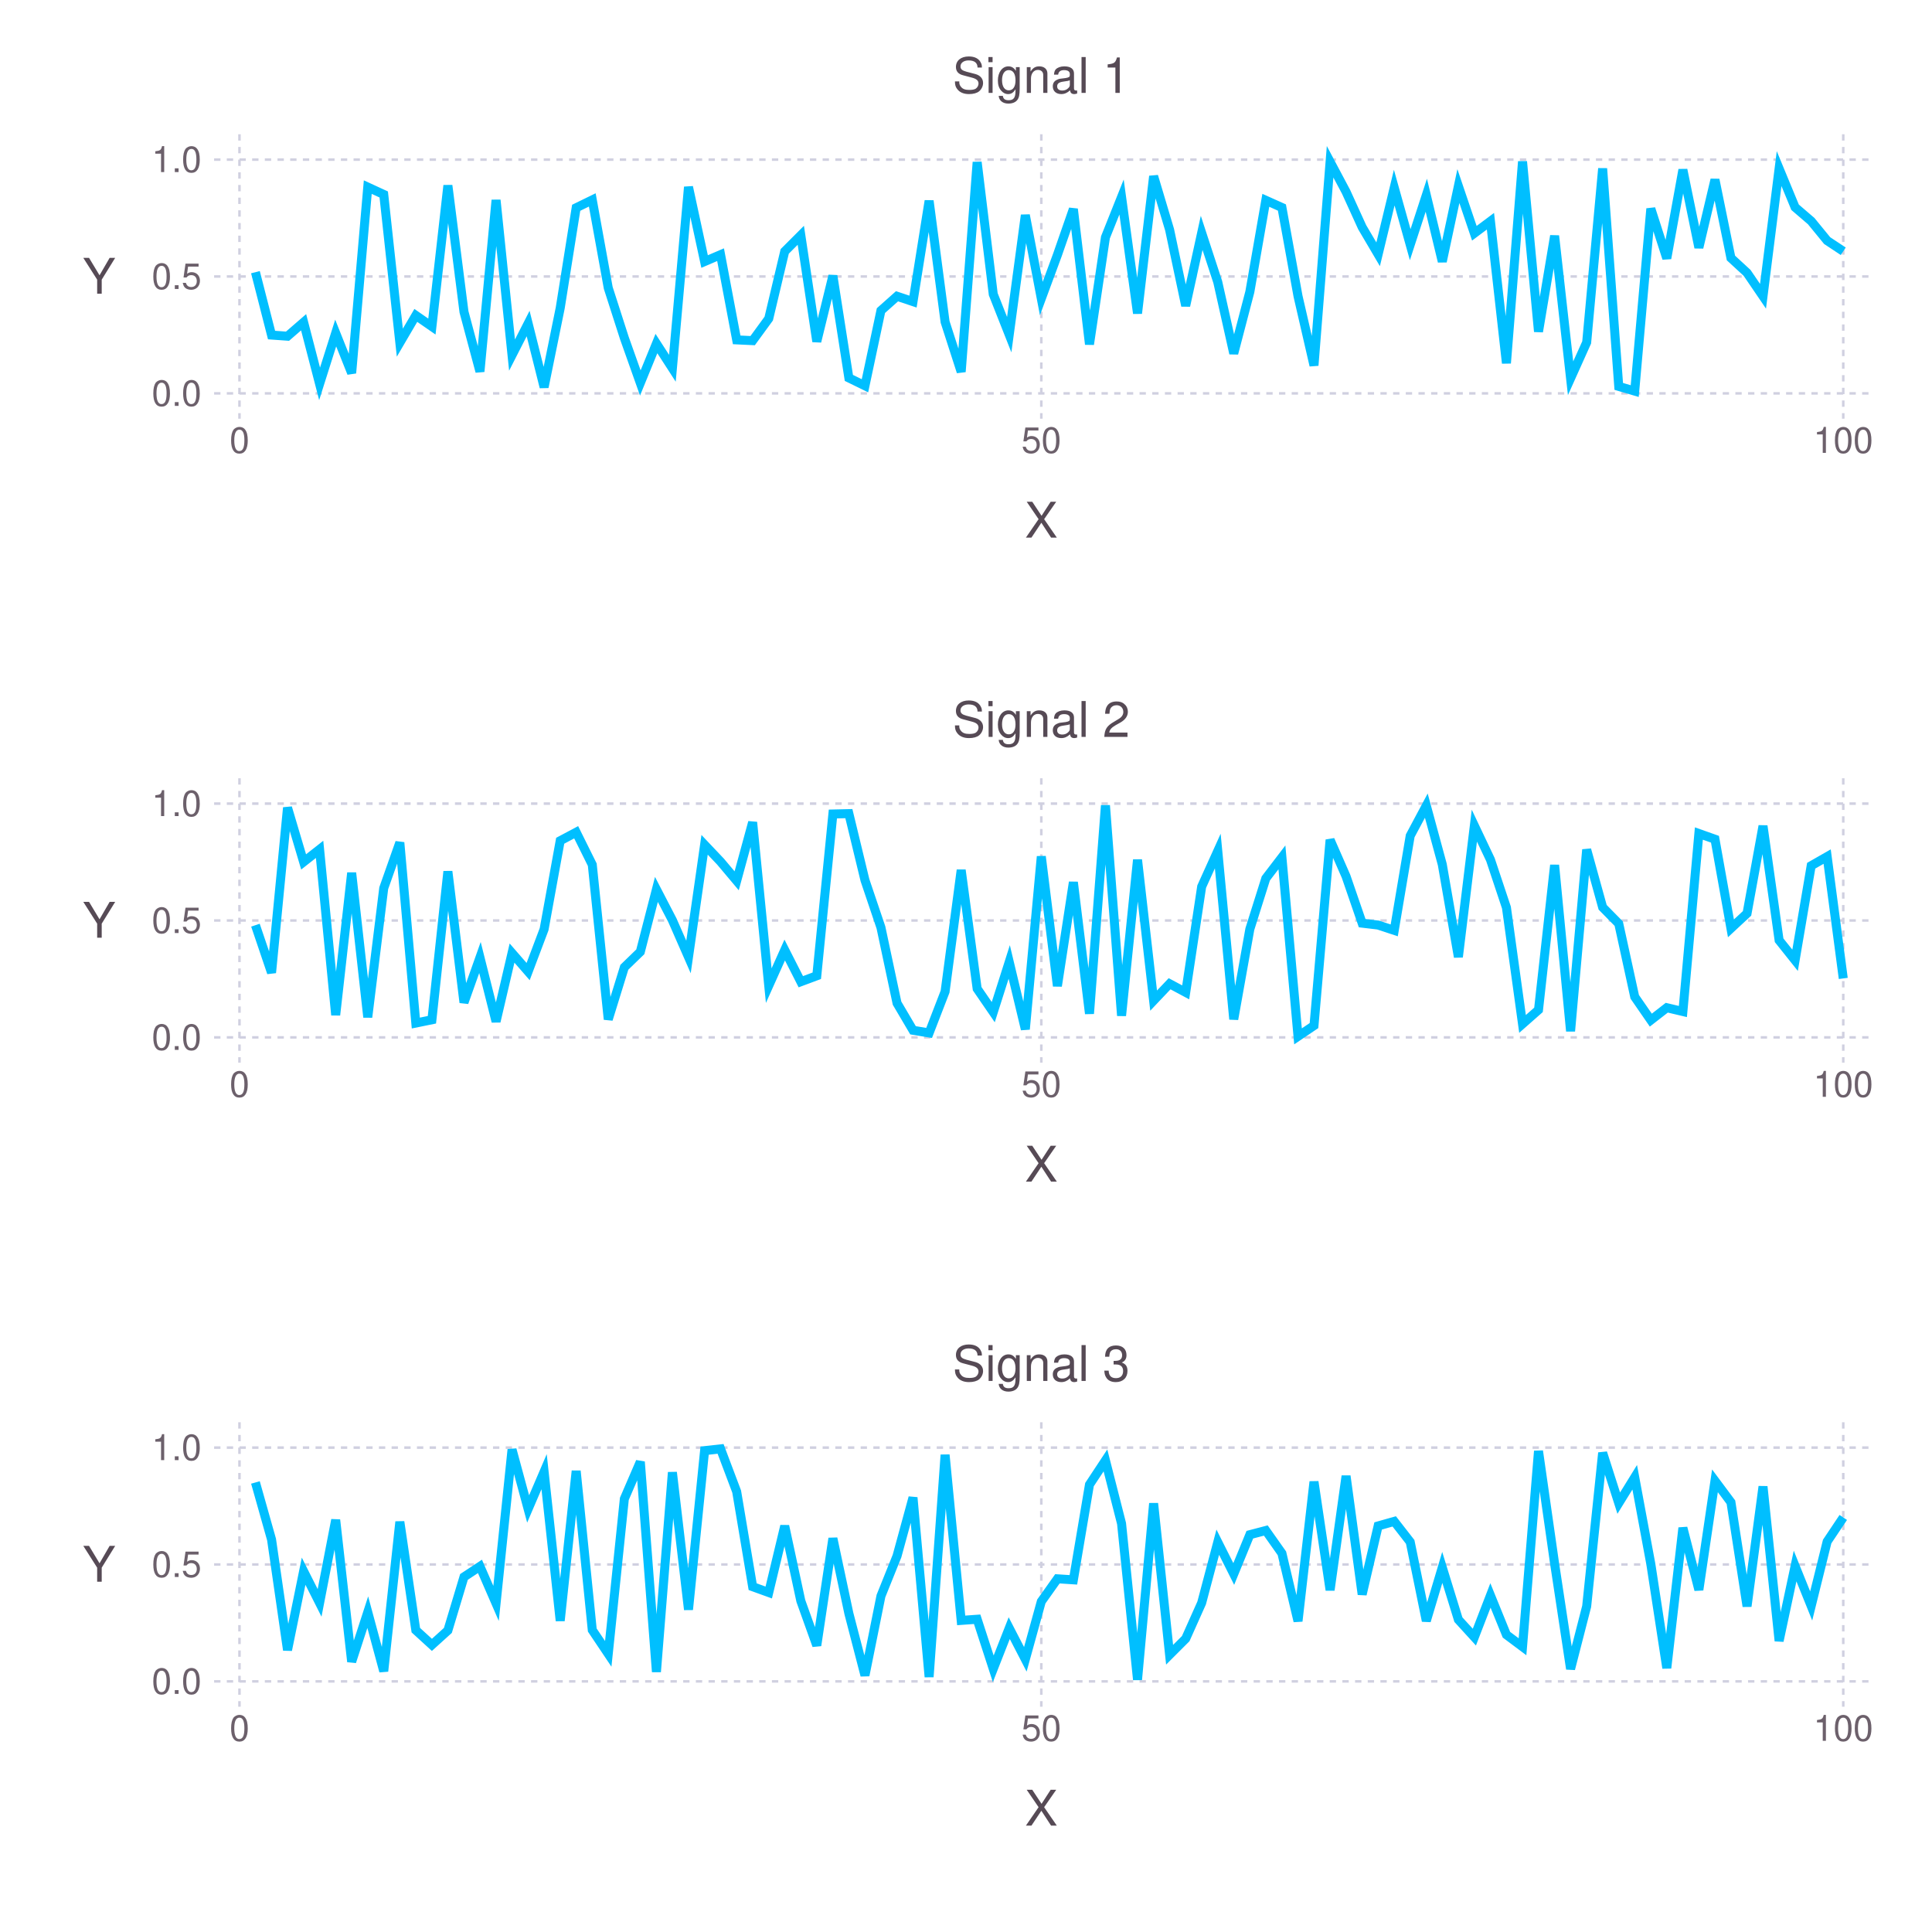
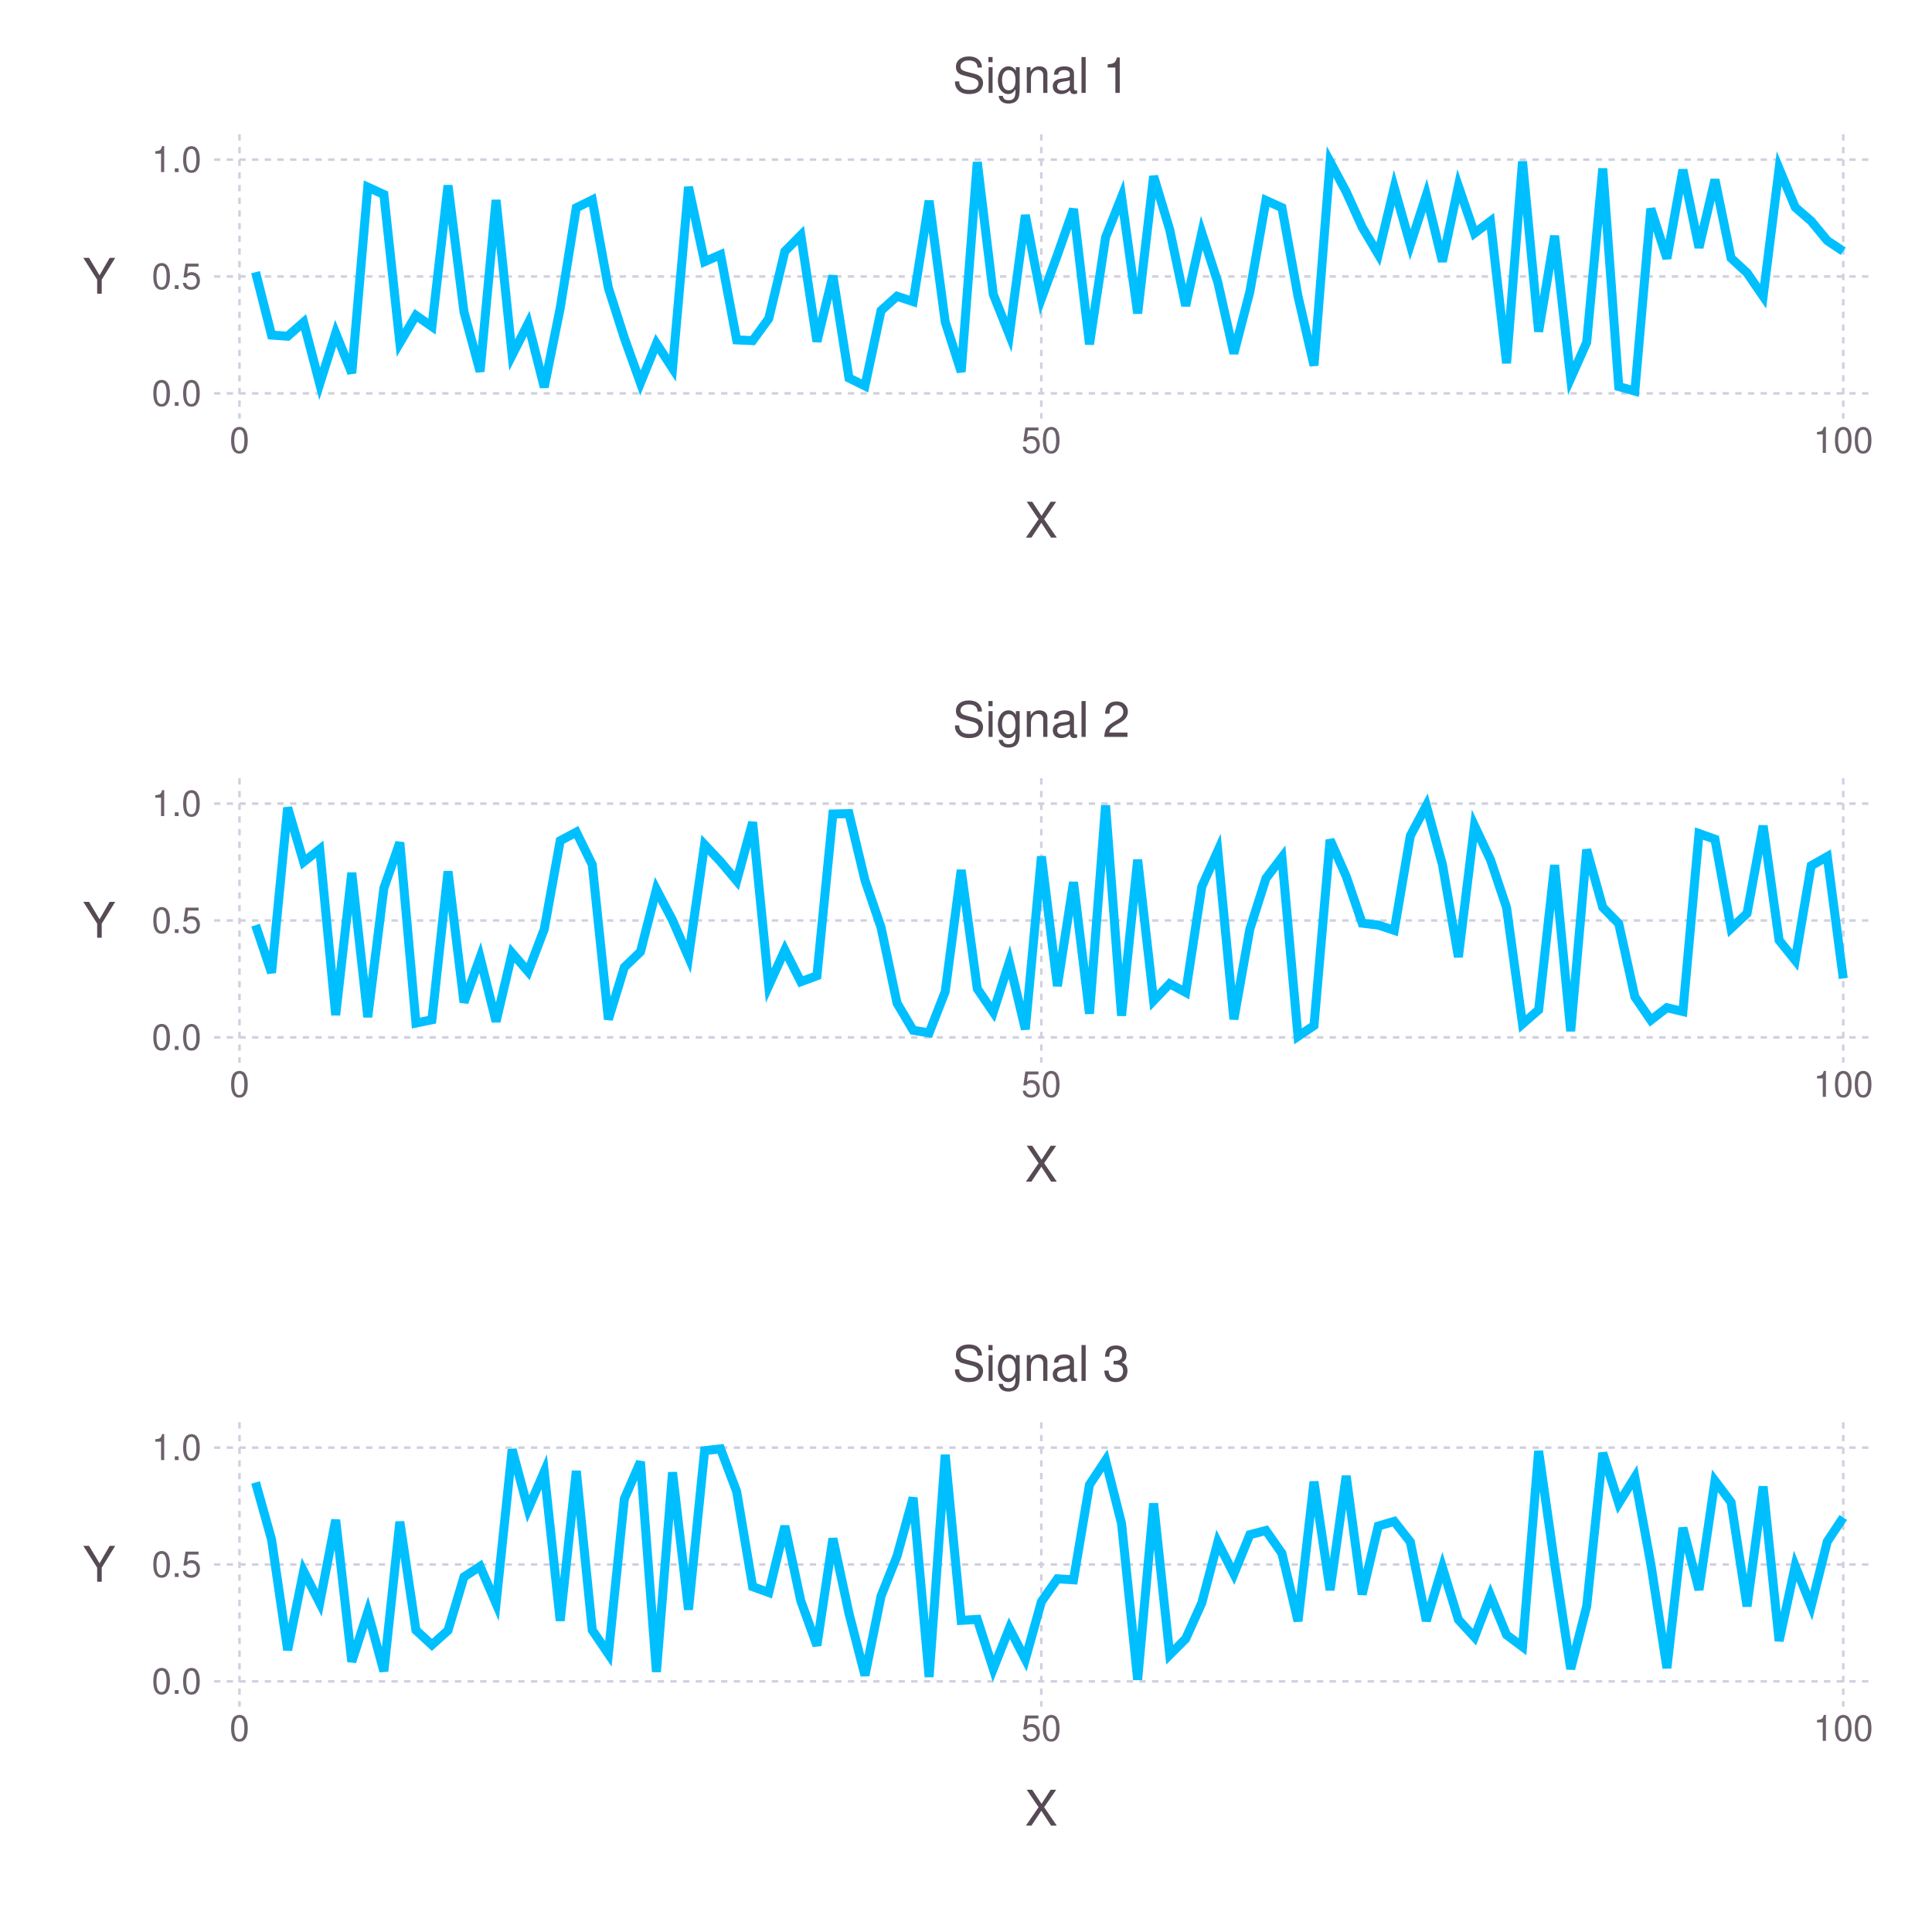
<svg xmlns="http://www.w3.org/2000/svg" version="1.2" width="152.4mm" height="152.4mm" viewBox="0 0 152.4 152.4" stroke="none" fill="#000000" stroke-width="0.3" font-size="3.88">
  <g class="plotroot xscalable yscalable" id="img-ec6d833f-1">
    <g font-size="3.88" font-family="'PT Sans','Helvetica Neue','Helvetica',sans-serif" fill="#564A55" stroke="#000000" stroke-opacity="0.000" id="img-ec6d833f-2">
-       <text x="82.14" y="141.68" text-anchor="middle" dy="0.6em">X</text>
+       <g transform="translate(82.14,141.68)">
+         <g class="primitive">
+           <text text-anchor="middle" dy="0.6em">X</text>
+         </g>
+       </g>
    </g>
    <g class="guide xlabels" font-size="2.82" font-family="'PT Sans Caption','Helvetica Neue','Helvetica',sans-serif" fill="#6C606B" id="img-ec6d833f-3">
-       <text x="18.89" y="135.63" text-anchor="middle" dy="0.6em">0</text>
-       <text x="82.14" y="135.63" text-anchor="middle" dy="0.6em">50</text>
-       <text x="145.4" y="135.63" text-anchor="middle" dy="0.6em">100</text>
+       <g transform="translate(18.89,135.63)">
+         <g class="primitive">
+           <text text-anchor="middle" dy="0.6em">0</text>
+         </g>
+       </g>
+       <g transform="translate(82.14,135.63)">
+         <g class="primitive">
+           <text text-anchor="middle" dy="0.6em">50</text>
+         </g>
+       </g>
+       <g transform="translate(145.4,135.63)">
+         <g class="primitive">
+           <text text-anchor="middle" dy="0.6em">100</text>
+         </g>
+       </g>
    </g>
    <g clip-path="url(#img-ec6d833f-4)">
      <g id="img-ec6d833f-5">
        <g pointer-events="visible" opacity="1" fill="#000000" fill-opacity="0.000" stroke="#000000" stroke-opacity="0.000" class="guide background" id="img-ec6d833f-6">
-           <rect x="16.89" y="112.19" width="130.51" height="22.45" />
+           <g transform="translate(82.14,123.41)">
+             <path d="M-65.26,-11.22 L 65.26 -11.22 65.26 11.22 -65.26 11.22 z" class="primitive" />
+           </g>
        </g>
        <g class="guide ygridlines xfixed" stroke-dasharray="0.5,0.5" stroke-width="0.2" stroke="#D0D0E0" id="img-ec6d833f-7">
-           <path fill="none" d="M16.89,132.63 L 147.4 132.63" />
-           <path fill="none" d="M16.89,123.41 L 147.4 123.41" />
-           <path fill="none" d="M16.89,114.19 L 147.4 114.19" />
+           <g transform="translate(82.14,132.63)">
+             <path fill="none" d="M-65.26,0 L 65.26 0" class="primitive" />
+           </g>
+           <g transform="translate(82.14,123.41)">
+             <path fill="none" d="M-65.26,0 L 65.26 0" class="primitive" />
+           </g>
+           <g transform="translate(82.14,114.19)">
+             <path fill="none" d="M-65.26,0 L 65.26 0" class="primitive" />
+           </g>
        </g>
        <g class="guide xgridlines yfixed" stroke-dasharray="0.5,0.5" stroke-width="0.2" stroke="#D0D0E0" id="img-ec6d833f-8">
-           <path fill="none" d="M18.89,112.19 L 18.89 134.63" />
-           <path fill="none" d="M82.14,112.19 L 82.14 134.63" />
-           <path fill="none" d="M145.4,112.19 L 145.4 134.63" />
+           <g transform="translate(18.89,123.41)">
+             <path fill="none" d="M0,-11.22 L 0 11.22" class="primitive" />
+           </g>
+           <g transform="translate(82.14,123.41)">
+             <path fill="none" d="M0,-11.22 L 0 11.22" class="primitive" />
+           </g>
+           <g transform="translate(145.4,123.41)">
+             <path fill="none" d="M0,-11.22 L 0 11.22" class="primitive" />
+           </g>
        </g>
        <g class="plotpanel" id="img-ec6d833f-9">
-           <g stroke-width="0.71" fill="#000000" fill-opacity="0.000" class="geometry" stroke-dasharray="none" stroke="#00BFFF" id="img-ec6d833f-10">
-             <path fill="none" d="M20.15,116.94 L 21.42 121.44 22.68 130.16 23.95 123.94 25.21 126.44 26.48 119.89 27.74 131.08 29.01 127.17 30.27 131.83 31.54 120.04 32.8 128.59 34.07 129.75 35.33 128.61 36.6 124.39 37.86 123.56 39.13 126.48 40.39 114.34 41.66 119.03 42.92 116.09 44.19 127.85 45.45 116.03 46.72 128.58 47.98 130.46 49.25 118.23 50.51 115.31 51.78 131.88 53.04 116.14 54.31 126.97 55.58 114.43 56.84 114.29 58.11 117.66 59.37 125.16 60.64 125.62 61.9 120.37 63.17 126.28 64.43 129.8 65.7 121.35 66.96 127.27 68.23 132.16 69.49 125.9 70.76 122.74 72.02 118.13 73.29 132.28 74.55 114.76 75.82 127.82 77.08 127.73 78.35 131.64 79.61 128.43 80.88 130.89 82.14 126.33 83.41 124.54 84.67 124.62 85.94 117.11 87.2 115.2 88.47 120.18 89.73 132.5 91 118.59 92.26 130.53 93.53 129.26 94.79 126.44 96.06 121.65 97.32 124.16 98.59 121.06 99.85 120.73 101.12 122.53 102.39 127.88 103.65 116.88 104.92 125.43 106.18 116.43 107.45 125.77 108.71 120.37 109.98 120.01 111.24 121.63 112.51 127.86 113.77 123.64 115.04 127.76 116.3 129.14 117.57 125.85 118.83 128.95 120.1 129.9 121.36 114.46 122.63 123.34 123.89 131.65 125.16 126.71 126.42 114.6 127.69 118.57 128.95 116.53 130.22 123.37 131.48 131.58 132.75 120.52 134.01 125.41 135.28 116.81 136.54 118.5 137.81 126.71 139.07 117.26 140.34 129.44 141.6 123.53 142.87 126.68 144.13 121.6 145.4 119.7" />
-           </g>
-         </g>
-       </g>
-     </g>
-     <g class="guide ylabels" font-size="2.82" font-family="'PT Sans Caption','Helvetica Neue','Helvetica',sans-serif" fill="#6C606B" id="img-ec6d833f-11">
-       <text x="15.89" y="132.63" text-anchor="end" dy="0.35em">0.0</text>
-       <text x="15.89" y="123.41" text-anchor="end" dy="0.35em">0.5</text>
-       <text x="15.89" y="114.19" text-anchor="end" dy="0.35em">1.0</text>
-     </g>
-     <g font-size="3.88" font-family="'PT Sans','Helvetica Neue','Helvetica',sans-serif" fill="#564A55" stroke="#000000" stroke-opacity="0.000" id="img-ec6d833f-12">
-       <text x="9.11" y="123.41" text-anchor="end" dy="0.35em">Y</text>
+           <g stroke-width="0.71" fill="#000000" fill-opacity="0.000" class="geometry" id="img-ec6d833f-10">
+             <g stroke-dasharray="none" stroke="#00BFFF" id="img-ec6d833f-11">
+               <g transform="translate(82.78,123.76)">
+                 <path fill="none" d="M-62.62,-6.82 L -61.36 -2.32 -60.09 6.4 -58.83 0.18 -57.56 2.68 -56.3 -3.87 -55.03 7.32 -53.77 3.41 -52.5 8.07 -51.24 -3.72 -49.97 4.83 -48.71 5.99 -47.44 4.85 -46.18 0.63 -44.91 -0.2 -43.65 2.72 -42.38 -9.42 -41.12 -4.72 -39.85 -7.67 -38.59 4.09 -37.32 -7.73 -36.06 4.83 -34.79 6.7 -33.53 -5.53 -32.26 -8.45 -31 8.12 -29.73 -7.62 -28.47 3.21 -27.2 -9.33 -25.94 -9.47 -24.67 -6.1 -23.41 1.4 -22.14 1.86 -20.87 -3.38 -19.61 2.52 -18.34 6.04 -17.08 -2.4 -15.81 3.51 -14.55 8.4 -13.28 2.14 -12.02 -1.02 -10.75 -5.62 -9.49 8.52 -8.22 -9 -6.96 4.06 -5.69 3.98 -4.43 7.88 -3.16 4.68 -1.9 7.13 -0.63 2.58 0.63 0.78 1.9 0.86 3.16 -6.64 4.43 -8.56 5.69 -3.58 6.96 8.74 8.22 -5.17 9.49 6.77 10.75 5.51 12.02 2.68 13.28 -2.1 14.55 0.4 15.81 -2.7 17.08 -3.03 18.34 -1.23 19.61 4.12 20.87 -6.88 22.14 1.67 23.41 -7.33 24.67 2.01 25.94 -3.38 27.2 -3.75 28.47 -2.13 29.73 4.1 31 -0.12 32.26 4 33.53 5.38 34.79 2.09 36.06 5.2 37.32 6.14 38.59 -9.3 39.85 -0.42 41.12 7.89 42.38 2.95 43.65 -9.15 44.91 -5.18 46.18 -7.23 47.44 -0.39 48.71 7.82 49.97 -3.24 51.24 1.65 52.5 -6.95 53.77 -5.26 55.03 2.95 56.3 -6.5 57.56 5.68 58.83 -0.23 60.09 2.92 61.36 -2.16 62.62 -4.06" class="primitive" />
+               </g>
+             </g>
+           </g>
+         </g>
+       </g>
+     </g>
+     <g class="guide ylabels" font-size="2.82" font-family="'PT Sans Caption','Helvetica Neue','Helvetica',sans-serif" fill="#6C606B" id="img-ec6d833f-12">
+       <g transform="translate(15.89,132.63)">
+         <g class="primitive">
+           <text text-anchor="end" dy="0.35em">0.0</text>
+         </g>
+       </g>
+       <g transform="translate(15.89,123.41)">
+         <g class="primitive">
+           <text text-anchor="end" dy="0.35em">0.5</text>
+         </g>
+       </g>
+       <g transform="translate(15.89,114.19)">
+         <g class="primitive">
+           <text text-anchor="end" dy="0.35em">1.0</text>
+         </g>
+       </g>
    </g>
    <g font-size="3.88" font-family="'PT Sans','Helvetica Neue','Helvetica',sans-serif" fill="#564A55" stroke="#000000" stroke-opacity="0.000" id="img-ec6d833f-13">
-       <text x="82.14" y="106.6" text-anchor="middle" dy="0.6em">Signal 3</text>
+       <g transform="translate(9.11,123.41)">
+         <g class="primitive">
+           <text text-anchor="end" dy="0.35em">Y</text>
+         </g>
+       </g>
+     </g>
+     <g font-size="3.88" font-family="'PT Sans','Helvetica Neue','Helvetica',sans-serif" fill="#564A55" stroke="#000000" stroke-opacity="0.000" id="img-ec6d833f-14">
+       <g transform="translate(82.14,106.6)">
+         <g class="primitive">
+           <text text-anchor="middle" dy="0.6em">Signal 3</text>
+         </g>
+       </g>
    </g>
  </g>
-   <g class="plotroot xscalable yscalable" id="img-ec6d833f-14">
-     <g font-size="3.88" font-family="'PT Sans','Helvetica Neue','Helvetica',sans-serif" fill="#564A55" stroke="#000000" stroke-opacity="0.000" id="img-ec6d833f-15">
-       <text x="82.14" y="90.88" text-anchor="middle" dy="0.6em">X</text>
-     </g>
-     <g class="guide xlabels" font-size="2.82" font-family="'PT Sans Caption','Helvetica Neue','Helvetica',sans-serif" fill="#6C606B" id="img-ec6d833f-16">
-       <text x="18.89" y="84.83" text-anchor="middle" dy="0.6em">0</text>
-       <text x="82.14" y="84.83" text-anchor="middle" dy="0.6em">50</text>
-       <text x="145.4" y="84.83" text-anchor="middle" dy="0.6em">100</text>
-     </g>
-     <g clip-path="url(#img-ec6d833f-17)">
-       <g id="img-ec6d833f-18">
-         <g pointer-events="visible" opacity="1" fill="#000000" fill-opacity="0.000" stroke="#000000" stroke-opacity="0.000" class="guide background" id="img-ec6d833f-19">
-           <rect x="16.89" y="61.39" width="130.51" height="22.45" />
-         </g>
-         <g class="guide ygridlines xfixed" stroke-dasharray="0.5,0.5" stroke-width="0.2" stroke="#D0D0E0" id="img-ec6d833f-20">
-           <path fill="none" d="M16.89,81.83 L 147.4 81.83" />
-           <path fill="none" d="M16.89,72.61 L 147.4 72.61" />
-           <path fill="none" d="M16.89,63.39 L 147.4 63.39" />
-         </g>
-         <g class="guide xgridlines yfixed" stroke-dasharray="0.5,0.5" stroke-width="0.2" stroke="#D0D0E0" id="img-ec6d833f-21">
-           <path fill="none" d="M18.89,61.39 L 18.89 83.83" />
-           <path fill="none" d="M82.14,61.39 L 82.14 83.83" />
-           <path fill="none" d="M145.4,61.39 L 145.4 83.83" />
-         </g>
-         <g class="plotpanel" id="img-ec6d833f-22">
-           <g stroke-width="0.71" fill="#000000" fill-opacity="0.000" class="geometry" stroke-dasharray="none" stroke="#00BFFF" id="img-ec6d833f-23">
-             <path fill="none" d="M20.15,72.98 L 21.42 76.73 22.68 63.71 23.95 67.99 25.21 67 26.48 80.07 27.74 68.85 29.01 80.24 30.27 70.06 31.54 66.46 32.8 80.7 34.07 80.44 35.33 68.74 36.6 79.08 37.86 75.53 39.13 80.58 40.39 75.18 41.66 76.64 42.92 73.3 44.19 66.32 45.45 65.65 46.72 68.21 47.98 80.41 49.25 76.3 50.51 75.08 51.78 70.16 53.04 72.59 54.31 75.49 55.58 66.64 56.84 67.97 58.11 69.48 59.37 64.86 60.64 77.75 61.9 74.94 63.17 77.44 64.43 76.97 65.7 64.21 66.96 64.18 68.23 69.43 69.49 73.16 70.76 79.13 72.02 81.27 73.29 81.48 74.55 78.22 75.82 68.63 77.08 77.99 78.35 79.84 79.61 75.88 80.88 81.19 82.14 67.56 83.41 77.78 84.67 69.59 85.94 79.96 87.2 63.53 88.47 80.12 89.73 67.82 91 78.93 92.26 77.6 93.53 78.28 94.79 69.94 96.06 67.13 97.32 80.4 98.59 73.29 99.85 69.29 101.12 67.63 102.39 81.75 103.65 80.9 104.92 66.25 106.18 69.13 107.45 72.82 108.71 72.97 109.98 73.39 111.24 65.93 112.51 63.55 113.77 68.19 115.04 75.49 116.3 65.13 117.57 67.81 118.83 71.59 120.1 80.77 121.36 79.66 122.63 68.24 123.89 81.34 125.16 67.02 126.42 71.57 127.69 72.86 128.95 78.63 130.22 80.47 131.48 79.49 132.75 79.79 134.01 65.75 135.28 66.2 136.54 73.23 137.81 72.05 139.07 65.15 140.34 74.17 141.6 75.75 142.87 68.29 144.13 67.57 145.4 77.18" />
-           </g>
-         </g>
-       </g>
-     </g>
-     <g class="guide ylabels" font-size="2.82" font-family="'PT Sans Caption','Helvetica Neue','Helvetica',sans-serif" fill="#6C606B" id="img-ec6d833f-24">
-       <text x="15.89" y="81.83" text-anchor="end" dy="0.35em">0.0</text>
-       <text x="15.89" y="72.61" text-anchor="end" dy="0.35em">0.5</text>
-       <text x="15.89" y="63.39" text-anchor="end" dy="0.35em">1.0</text>
-     </g>
-     <g font-size="3.88" font-family="'PT Sans','Helvetica Neue','Helvetica',sans-serif" fill="#564A55" stroke="#000000" stroke-opacity="0.000" id="img-ec6d833f-25">
-       <text x="9.11" y="72.61" text-anchor="end" dy="0.35em">Y</text>
-     </g>
-     <g font-size="3.88" font-family="'PT Sans','Helvetica Neue','Helvetica',sans-serif" fill="#564A55" stroke="#000000" stroke-opacity="0.000" id="img-ec6d833f-26">
-       <text x="82.14" y="55.8" text-anchor="middle" dy="0.6em">Signal 2</text>
+   <g class="plotroot xscalable yscalable" id="img-ec6d833f-15">
+     <g font-size="3.88" font-family="'PT Sans','Helvetica Neue','Helvetica',sans-serif" fill="#564A55" stroke="#000000" stroke-opacity="0.000" id="img-ec6d833f-16">
+       <g transform="translate(82.14,90.88)">
+         <g class="primitive">
+           <text text-anchor="middle" dy="0.6em">X</text>
+         </g>
+       </g>
+     </g>
+     <g class="guide xlabels" font-size="2.82" font-family="'PT Sans Caption','Helvetica Neue','Helvetica',sans-serif" fill="#6C606B" id="img-ec6d833f-17">
+       <g transform="translate(18.89,84.83)">
+         <g class="primitive">
+           <text text-anchor="middle" dy="0.6em">0</text>
+         </g>
+       </g>
+       <g transform="translate(82.14,84.83)">
+         <g class="primitive">
+           <text text-anchor="middle" dy="0.6em">50</text>
+         </g>
+       </g>
+       <g transform="translate(145.4,84.83)">
+         <g class="primitive">
+           <text text-anchor="middle" dy="0.6em">100</text>
+         </g>
+       </g>
+     </g>
+     <g clip-path="url(#img-ec6d833f-18)">
+       <g id="img-ec6d833f-19">
+         <g pointer-events="visible" opacity="1" fill="#000000" fill-opacity="0.000" stroke="#000000" stroke-opacity="0.000" class="guide background" id="img-ec6d833f-20">
+           <g transform="translate(82.14,72.61)">
+             <path d="M-65.26,-11.22 L 65.26 -11.22 65.26 11.22 -65.26 11.22 z" class="primitive" />
+           </g>
+         </g>
+         <g class="guide ygridlines xfixed" stroke-dasharray="0.5,0.5" stroke-width="0.2" stroke="#D0D0E0" id="img-ec6d833f-21">
+           <g transform="translate(82.14,81.83)">
+             <path fill="none" d="M-65.26,0 L 65.26 0" class="primitive" />
+           </g>
+           <g transform="translate(82.14,72.61)">
+             <path fill="none" d="M-65.26,0 L 65.26 0" class="primitive" />
+           </g>
+           <g transform="translate(82.14,63.39)">
+             <path fill="none" d="M-65.26,0 L 65.26 0" class="primitive" />
+           </g>
+         </g>
+         <g class="guide xgridlines yfixed" stroke-dasharray="0.5,0.5" stroke-width="0.2" stroke="#D0D0E0" id="img-ec6d833f-22">
+           <g transform="translate(18.89,72.61)">
+             <path fill="none" d="M0,-11.22 L 0 11.22" class="primitive" />
+           </g>
+           <g transform="translate(82.14,72.61)">
+             <path fill="none" d="M0,-11.22 L 0 11.22" class="primitive" />
+           </g>
+           <g transform="translate(145.4,72.61)">
+             <path fill="none" d="M0,-11.22 L 0 11.22" class="primitive" />
+           </g>
+         </g>
+         <g class="plotpanel" id="img-ec6d833f-23">
+           <g stroke-width="0.71" fill="#000000" fill-opacity="0.000" class="geometry" id="img-ec6d833f-24">
+             <g stroke-dasharray="none" stroke="#00BFFF" id="img-ec6d833f-25">
+               <g transform="translate(82.78,73.14)">
+                 <path fill="none" d="M-62.62,-0.16 L -61.36 3.59 -60.09 -9.43 -58.83 -5.15 -57.56 -6.15 -56.3 6.93 -55.03 -4.29 -53.77 7.09 -52.5 -3.08 -51.24 -6.68 -49.97 7.56 -48.71 7.3 -47.44 -4.4 -46.18 5.93 -44.91 2.39 -43.65 7.44 -42.38 2.04 -41.12 3.5 -39.85 0.16 -38.59 -6.82 -37.32 -7.5 -36.06 -4.93 -34.79 7.27 -33.53 3.16 -32.26 1.94 -31 -2.98 -29.73 -0.55 -28.47 2.35 -27.2 -6.51 -25.94 -5.17 -24.67 -3.66 -23.41 -8.28 -22.14 4.61 -20.87 1.8 -19.61 4.3 -18.34 3.83 -17.08 -8.93 -15.81 -8.96 -14.55 -3.71 -13.28 0.02 -12.02 5.99 -10.75 8.13 -9.49 8.34 -8.22 5.08 -6.96 -4.51 -5.69 4.85 -4.43 6.7 -3.16 2.74 -1.9 8.05 -0.63 -5.58 0.63 4.64 1.9 -3.55 3.16 6.82 4.43 -9.61 5.69 6.98 6.96 -5.32 8.22 5.79 9.49 4.46 10.75 5.14 12.02 -3.2 13.28 -6.01 14.55 7.26 15.81 0.15 17.08 -3.85 18.34 -5.51 19.61 8.61 20.87 7.76 22.14 -6.89 23.41 -4.01 24.67 -0.32 25.94 -0.17 27.2 0.25 28.47 -7.21 29.73 -9.59 31 -4.95 32.26 2.35 33.53 -8.01 34.79 -5.33 36.06 -1.55 37.32 7.63 38.59 6.52 39.85 -4.9 41.12 8.2 42.38 -6.12 43.65 -1.57 44.91 -0.28 46.18 5.49 47.44 7.33 48.71 6.35 49.97 6.65 51.24 -7.39 52.5 -6.94 53.77 0.09 55.03 -1.09 56.3 -8 57.56 1.03 58.83 2.61 60.09 -4.85 61.36 -5.57 62.62 4.04" class="primitive" />
+               </g>
+             </g>
+           </g>
+         </g>
+       </g>
+     </g>
+     <g class="guide ylabels" font-size="2.82" font-family="'PT Sans Caption','Helvetica Neue','Helvetica',sans-serif" fill="#6C606B" id="img-ec6d833f-26">
+       <g transform="translate(15.89,81.83)">
+         <g class="primitive">
+           <text text-anchor="end" dy="0.35em">0.0</text>
+         </g>
+       </g>
+       <g transform="translate(15.89,72.61)">
+         <g class="primitive">
+           <text text-anchor="end" dy="0.35em">0.5</text>
+         </g>
+       </g>
+       <g transform="translate(15.89,63.39)">
+         <g class="primitive">
+           <text text-anchor="end" dy="0.35em">1.0</text>
+         </g>
+       </g>
+     </g>
+     <g font-size="3.88" font-family="'PT Sans','Helvetica Neue','Helvetica',sans-serif" fill="#564A55" stroke="#000000" stroke-opacity="0.000" id="img-ec6d833f-27">
+       <g transform="translate(9.11,72.61)">
+         <g class="primitive">
+           <text text-anchor="end" dy="0.35em">Y</text>
+         </g>
+       </g>
+     </g>
+     <g font-size="3.88" font-family="'PT Sans','Helvetica Neue','Helvetica',sans-serif" fill="#564A55" stroke="#000000" stroke-opacity="0.000" id="img-ec6d833f-28">
+       <g transform="translate(82.14,55.8)">
+         <g class="primitive">
+           <text text-anchor="middle" dy="0.6em">Signal 2</text>
+         </g>
+       </g>
    </g>
  </g>
-   <g class="plotroot xscalable yscalable" id="img-ec6d833f-27">
-     <g font-size="3.88" font-family="'PT Sans','Helvetica Neue','Helvetica',sans-serif" fill="#564A55" stroke="#000000" stroke-opacity="0.000" id="img-ec6d833f-28">
-       <text x="82.14" y="40.08" text-anchor="middle" dy="0.6em">X</text>
-     </g>
-     <g class="guide xlabels" font-size="2.82" font-family="'PT Sans Caption','Helvetica Neue','Helvetica',sans-serif" fill="#6C606B" id="img-ec6d833f-29">
-       <text x="18.89" y="34.03" text-anchor="middle" dy="0.6em">0</text>
-       <text x="82.14" y="34.03" text-anchor="middle" dy="0.6em">50</text>
-       <text x="145.4" y="34.03" text-anchor="middle" dy="0.6em">100</text>
-     </g>
-     <g clip-path="url(#img-ec6d833f-30)">
-       <g id="img-ec6d833f-31">
-         <g pointer-events="visible" opacity="1" fill="#000000" fill-opacity="0.000" stroke="#000000" stroke-opacity="0.000" class="guide background" id="img-ec6d833f-32">
-           <rect x="16.89" y="10.59" width="130.51" height="22.45" />
-         </g>
-         <g class="guide ygridlines xfixed" stroke-dasharray="0.5,0.5" stroke-width="0.2" stroke="#D0D0E0" id="img-ec6d833f-33">
-           <path fill="none" d="M16.89,31.03 L 147.4 31.03" />
-           <path fill="none" d="M16.89,21.81 L 147.4 21.81" />
-           <path fill="none" d="M16.89,12.59 L 147.4 12.59" />
-         </g>
-         <g class="guide xgridlines yfixed" stroke-dasharray="0.5,0.5" stroke-width="0.2" stroke="#D0D0E0" id="img-ec6d833f-34">
-           <path fill="none" d="M18.89,10.59 L 18.89 33.03" />
-           <path fill="none" d="M82.14,10.59 L 82.14 33.03" />
-           <path fill="none" d="M145.4,10.59 L 145.4 33.03" />
-         </g>
-         <g class="plotpanel" id="img-ec6d833f-35">
-           <g stroke-width="0.71" fill="#000000" fill-opacity="0.000" class="geometry" stroke-dasharray="none" stroke="#00BFFF" id="img-ec6d833f-36">
-             <path fill="none" d="M20.15,21.47 L 21.42 26.43 22.68 26.52 23.95 25.42 25.21 30.28 26.48 26.27 27.74 29.43 29.01 14.76 30.27 15.34 31.54 27.03 32.8 24.88 34.07 25.76 35.33 14.63 36.6 24.6 37.86 29.31 39.13 15.78 40.39 28.01 41.66 25.52 42.92 30.54 44.19 24.3 45.45 16.39 46.72 15.77 47.98 22.71 49.25 26.66 50.51 30.21 51.78 27.1 53.04 29.05 54.31 14.75 55.58 20.63 56.84 20.09 58.11 26.81 59.37 26.87 60.64 25.13 61.9 19.83 63.17 18.56 64.43 26.94 65.7 21.75 66.96 29.81 68.23 30.43 69.49 24.5 70.76 23.37 72.02 23.79 73.29 15.84 74.55 25.39 75.82 29.33 77.08 12.79 78.35 23.21 79.61 26.4 80.88 16.97 82.14 23.55 83.41 20.11 84.67 16.49 85.94 27.16 87.2 18.72 88.47 15.54 89.73 24.72 91 13.9 92.26 18.12 93.53 24.12 94.79 18.37 96.06 22.25 97.32 27.88 98.59 23.02 99.85 15.8 101.12 16.37 102.39 23.36 103.65 28.83 104.92 12.76 106.18 15.13 107.45 17.92 108.71 20.06 109.98 14.8 111.24 19.3 112.51 15.4 113.77 20.63 115.04 14.68 116.3 18.4 117.57 17.45 118.83 28.65 120.1 12.74 121.36 26.16 122.63 18.6 123.89 29.84 125.16 27.01 126.42 13.29 127.69 30.48 128.95 30.85 130.22 16.46 131.48 20.38 132.75 13.39 134.01 19.53 135.28 14.17 136.54 20.35 137.81 21.52 139.07 23.37 140.34 13.3 141.6 16.35 142.87 17.44 144.13 18.98 145.4 19.82" />
-           </g>
-         </g>
-       </g>
-     </g>
-     <g class="guide ylabels" font-size="2.82" font-family="'PT Sans Caption','Helvetica Neue','Helvetica',sans-serif" fill="#6C606B" id="img-ec6d833f-37">
-       <text x="15.89" y="31.03" text-anchor="end" dy="0.35em">0.0</text>
-       <text x="15.89" y="21.81" text-anchor="end" dy="0.35em">0.5</text>
-       <text x="15.89" y="12.59" text-anchor="end" dy="0.35em">1.0</text>
-     </g>
-     <g font-size="3.88" font-family="'PT Sans','Helvetica Neue','Helvetica',sans-serif" fill="#564A55" stroke="#000000" stroke-opacity="0.000" id="img-ec6d833f-38">
-       <text x="9.11" y="21.81" text-anchor="end" dy="0.35em">Y</text>
-     </g>
-     <g font-size="3.88" font-family="'PT Sans','Helvetica Neue','Helvetica',sans-serif" fill="#564A55" stroke="#000000" stroke-opacity="0.000" id="img-ec6d833f-39">
-       <text x="82.14" y="5" text-anchor="middle" dy="0.6em">Signal 1</text>
+   <g class="plotroot xscalable yscalable" id="img-ec6d833f-29">
+     <g font-size="3.88" font-family="'PT Sans','Helvetica Neue','Helvetica',sans-serif" fill="#564A55" stroke="#000000" stroke-opacity="0.000" id="img-ec6d833f-30">
+       <g transform="translate(82.14,40.08)">
+         <g class="primitive">
+           <text text-anchor="middle" dy="0.6em">X</text>
+         </g>
+       </g>
+     </g>
+     <g class="guide xlabels" font-size="2.82" font-family="'PT Sans Caption','Helvetica Neue','Helvetica',sans-serif" fill="#6C606B" id="img-ec6d833f-31">
+       <g transform="translate(18.89,34.03)">
+         <g class="primitive">
+           <text text-anchor="middle" dy="0.6em">0</text>
+         </g>
+       </g>
+       <g transform="translate(82.14,34.03)">
+         <g class="primitive">
+           <text text-anchor="middle" dy="0.6em">50</text>
+         </g>
+       </g>
+       <g transform="translate(145.4,34.03)">
+         <g class="primitive">
+           <text text-anchor="middle" dy="0.6em">100</text>
+         </g>
+       </g>
+     </g>
+     <g clip-path="url(#img-ec6d833f-32)">
+       <g id="img-ec6d833f-33">
+         <g pointer-events="visible" opacity="1" fill="#000000" fill-opacity="0.000" stroke="#000000" stroke-opacity="0.000" class="guide background" id="img-ec6d833f-34">
+           <g transform="translate(82.14,21.81)">
+             <path d="M-65.26,-11.22 L 65.26 -11.22 65.26 11.22 -65.26 11.22 z" class="primitive" />
+           </g>
+         </g>
+         <g class="guide ygridlines xfixed" stroke-dasharray="0.5,0.5" stroke-width="0.2" stroke="#D0D0E0" id="img-ec6d833f-35">
+           <g transform="translate(82.14,31.03)">
+             <path fill="none" d="M-65.26,0 L 65.26 0" class="primitive" />
+           </g>
+           <g transform="translate(82.14,21.81)">
+             <path fill="none" d="M-65.26,0 L 65.26 0" class="primitive" />
+           </g>
+           <g transform="translate(82.14,12.59)">
+             <path fill="none" d="M-65.26,0 L 65.26 0" class="primitive" />
+           </g>
+         </g>
+         <g class="guide xgridlines yfixed" stroke-dasharray="0.5,0.5" stroke-width="0.2" stroke="#D0D0E0" id="img-ec6d833f-36">
+           <g transform="translate(18.89,21.81)">
+             <path fill="none" d="M0,-11.22 L 0 11.22" class="primitive" />
+           </g>
+           <g transform="translate(82.14,21.81)">
+             <path fill="none" d="M0,-11.22 L 0 11.22" class="primitive" />
+           </g>
+           <g transform="translate(145.4,21.81)">
+             <path fill="none" d="M0,-11.22 L 0 11.22" class="primitive" />
+           </g>
+         </g>
+         <g class="plotpanel" id="img-ec6d833f-37">
+           <g stroke-width="0.71" fill="#000000" fill-opacity="0.000" class="geometry" id="img-ec6d833f-38">
+             <g stroke-dasharray="none" stroke="#00BFFF" id="img-ec6d833f-39">
+               <g transform="translate(82.78,21.75)">
+                 <path fill="none" d="M-62.62,-0.28 L -61.36 4.68 -60.09 4.77 -58.83 3.67 -57.56 8.53 -56.3 4.53 -55.03 7.68 -53.77 -6.99 -52.5 -6.41 -51.24 5.29 -49.97 3.13 -48.71 4.01 -47.44 -7.12 -46.18 2.85 -44.91 7.56 -43.65 -5.97 -42.38 6.26 -41.12 3.77 -39.85 8.79 -38.59 2.55 -37.32 -5.36 -36.06 -5.98 -34.79 0.96 -33.53 4.91 -32.26 8.46 -31 5.35 -29.73 7.3 -28.47 -7 -27.2 -1.11 -25.94 -1.66 -24.67 5.06 -23.41 5.12 -22.14 3.38 -20.87 -1.92 -19.61 -3.19 -18.34 5.19 -17.08 -0 -15.81 8.07 -14.55 8.69 -13.28 2.75 -12.02 1.62 -10.75 2.04 -9.49 -5.91 -8.22 3.64 -6.96 7.58 -5.69 -8.96 -4.43 1.46 -3.16 4.65 -1.9 -4.78 -0.63 1.8 0.63 -1.64 1.9 -5.26 3.16 5.41 4.43 -3.03 5.69 -6.21 6.96 2.97 8.22 -7.85 9.49 -3.63 10.75 2.37 12.02 -3.38 13.28 0.5 14.55 6.13 15.81 1.27 17.08 -5.94 18.34 -5.37 19.61 1.62 20.87 7.08 22.14 -8.99 23.41 -6.62 24.67 -3.83 25.94 -1.69 27.2 -6.95 28.47 -2.45 29.73 -6.35 31 -1.12 32.26 -7.07 33.53 -3.35 34.79 -4.3 36.06 6.9 37.32 -9.01 38.59 4.41 39.85 -3.15 41.12 8.09 42.38 5.26 43.65 -8.46 44.91 8.74 46.18 9.1 47.44 -5.29 48.71 -1.36 49.97 -8.36 51.24 -2.22 52.5 -7.58 53.77 -1.39 55.03 -0.23 56.3 1.62 57.56 -8.45 58.83 -5.4 60.09 -4.31 61.36 -2.77 62.62 -1.93" class="primitive" />
+               </g>
+             </g>
+           </g>
+         </g>
+       </g>
+     </g>
+     <g class="guide ylabels" font-size="2.82" font-family="'PT Sans Caption','Helvetica Neue','Helvetica',sans-serif" fill="#6C606B" id="img-ec6d833f-40">
+       <g transform="translate(15.89,31.03)">
+         <g class="primitive">
+           <text text-anchor="end" dy="0.35em">0.0</text>
+         </g>
+       </g>
+       <g transform="translate(15.89,21.81)">
+         <g class="primitive">
+           <text text-anchor="end" dy="0.35em">0.5</text>
+         </g>
+       </g>
+       <g transform="translate(15.89,12.59)">
+         <g class="primitive">
+           <text text-anchor="end" dy="0.35em">1.0</text>
+         </g>
+       </g>
+     </g>
+     <g font-size="3.88" font-family="'PT Sans','Helvetica Neue','Helvetica',sans-serif" fill="#564A55" stroke="#000000" stroke-opacity="0.000" id="img-ec6d833f-41">
+       <g transform="translate(9.11,21.81)">
+         <g class="primitive">
+           <text text-anchor="end" dy="0.35em">Y</text>
+         </g>
+       </g>
+     </g>
+     <g font-size="3.88" font-family="'PT Sans','Helvetica Neue','Helvetica',sans-serif" fill="#564A55" stroke="#000000" stroke-opacity="0.000" id="img-ec6d833f-42">
+       <g transform="translate(82.14,5)">
+         <g class="primitive">
+           <text text-anchor="middle" dy="0.6em">Signal 1</text>
+         </g>
+       </g>
    </g>
  </g>
  <defs>
-     <clipPath id="img-ec6d833f-17">
-       <path d="M16.89,61.39 L 147.4 61.39 147.4 83.83 16.89 83.83" />
-     </clipPath>
-     <clipPath id="img-ec6d833f-30">
-       <path d="M16.89,10.59 L 147.4 10.59 147.4 33.03 16.89 33.03" />
-     </clipPath>
    <clipPath id="img-ec6d833f-4">
      <path d="M16.89,112.19 L 147.4 112.19 147.4 134.63 16.89 134.63" />
    </clipPath>
+     <clipPath id="img-ec6d833f-18">
+       <path d="M16.89,61.39 L 147.4 61.39 147.4 83.83 16.89 83.83" />
+     </clipPath>
+     <clipPath id="img-ec6d833f-32">
+       <path d="M16.89,10.59 L 147.4 10.59 147.4 33.03 16.89 33.03" />
+     </clipPath>
  </defs>
</svg>
